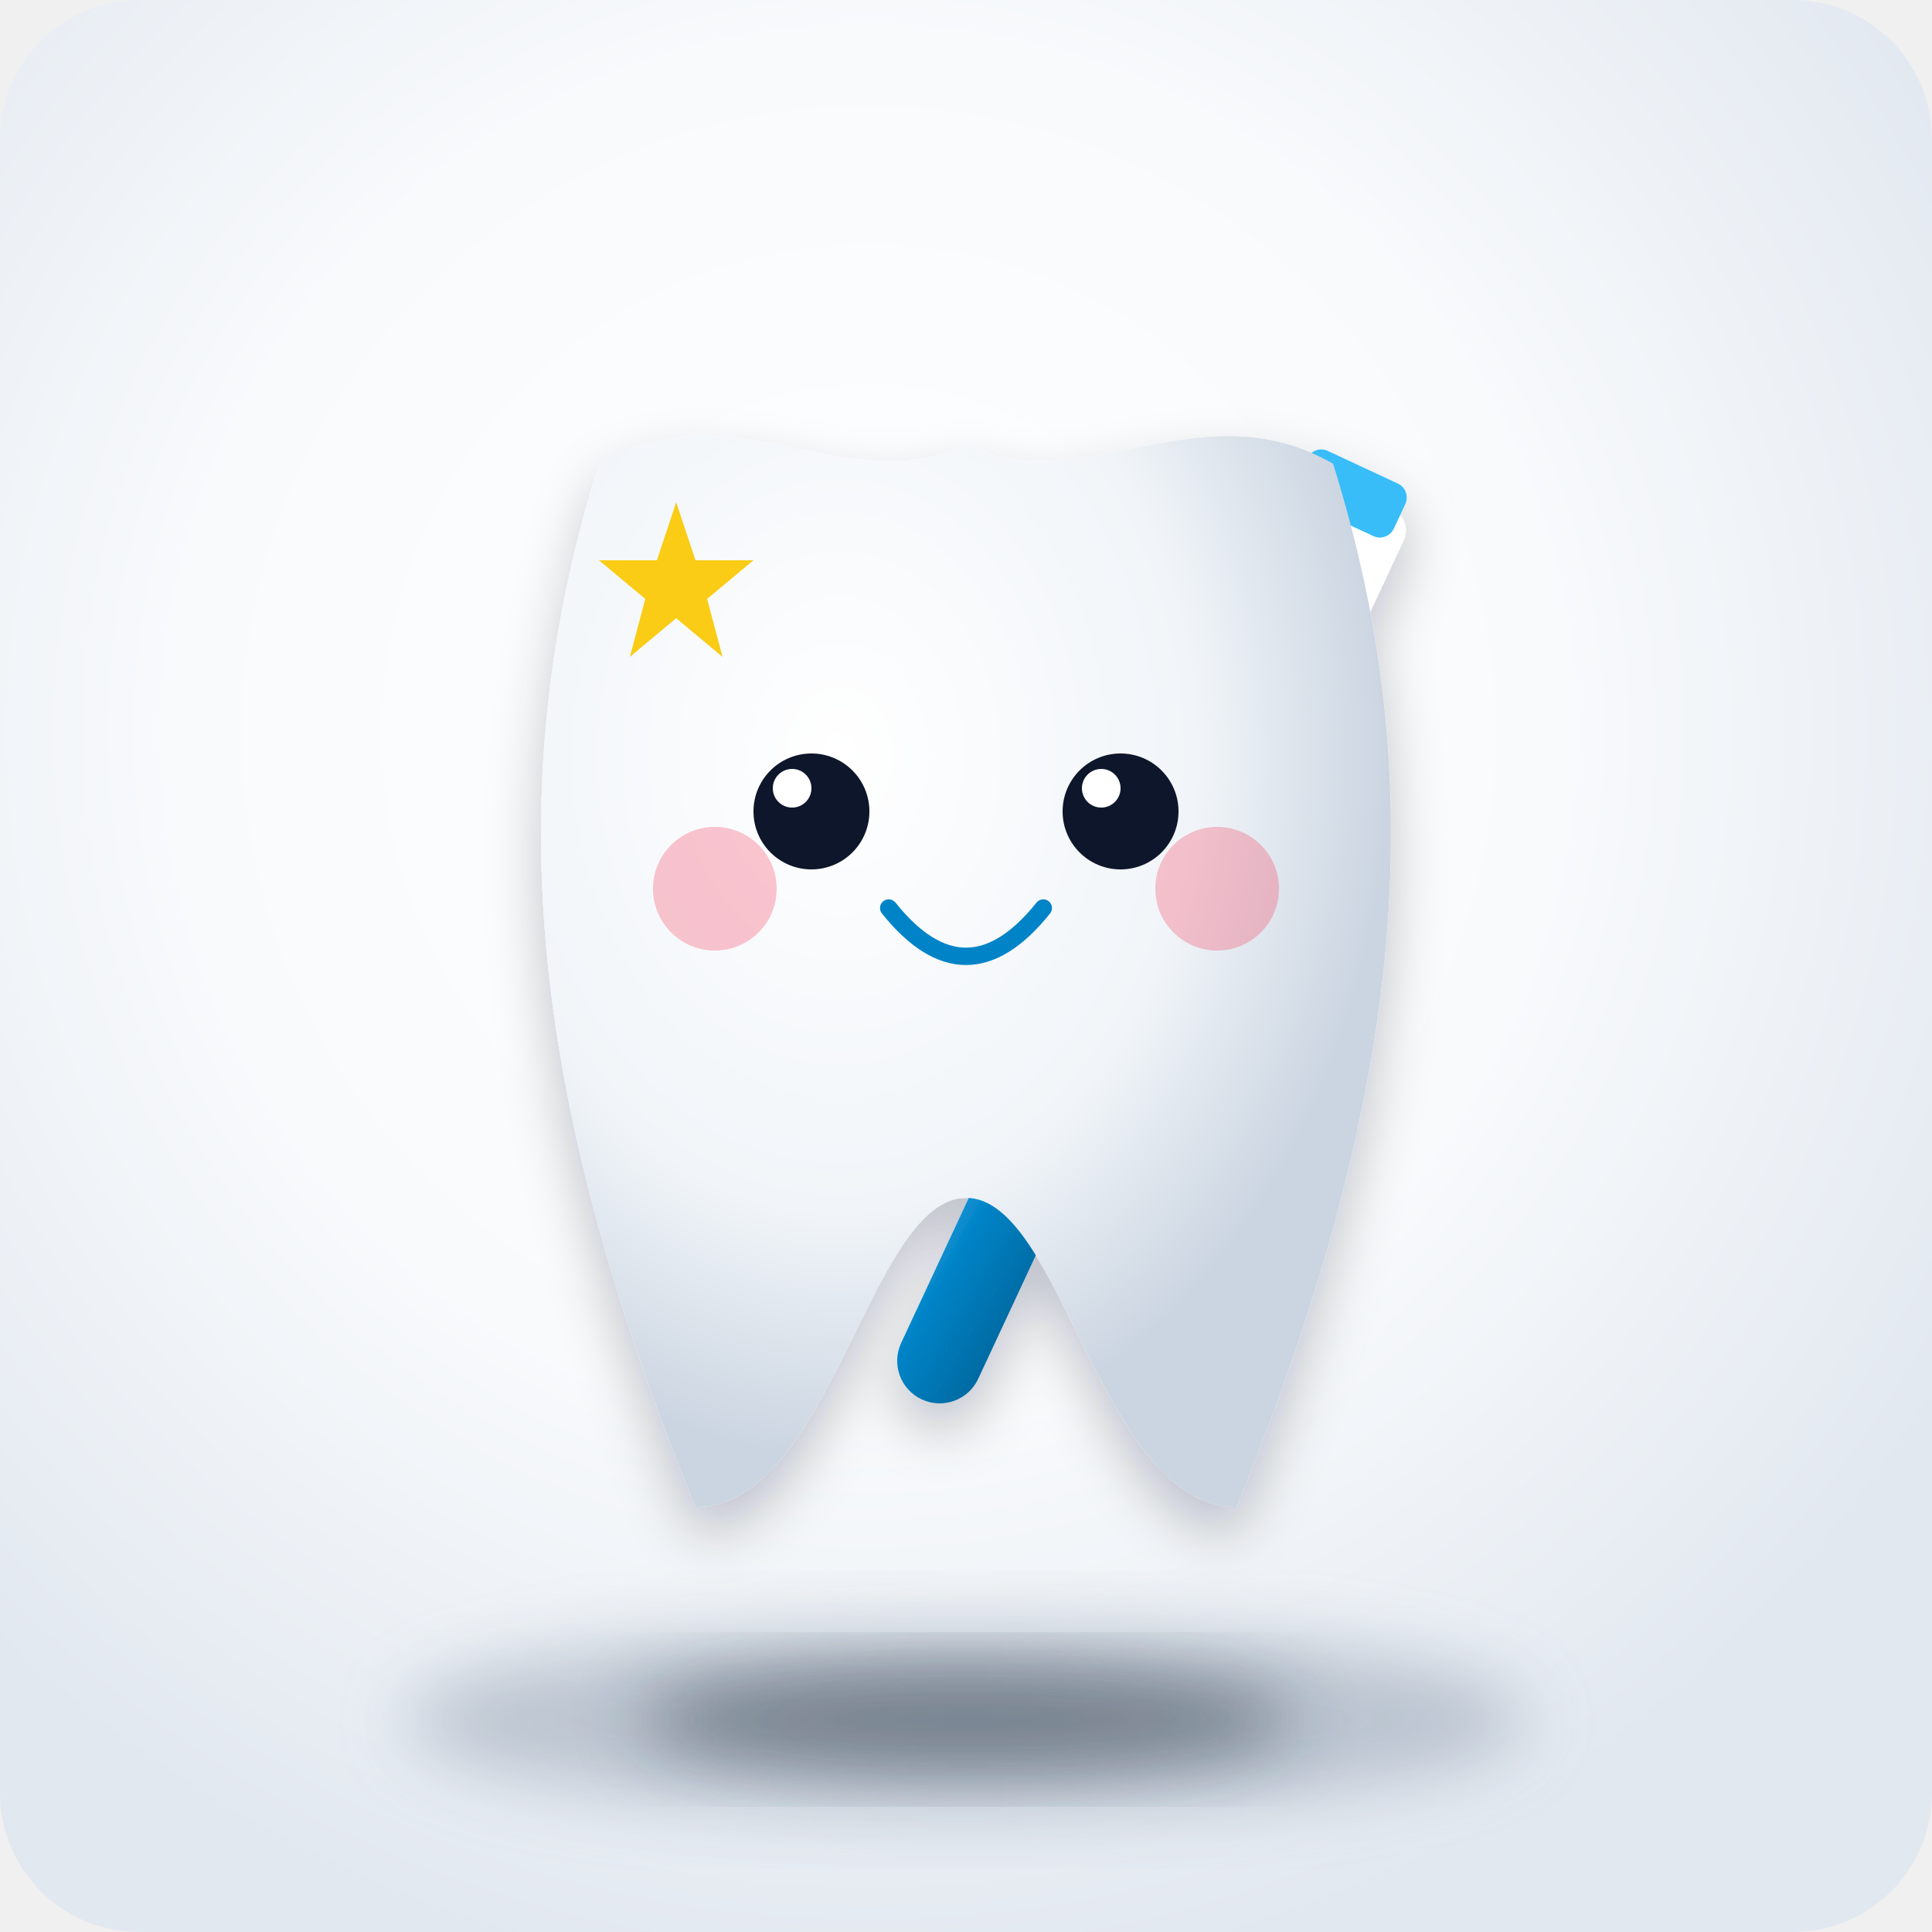
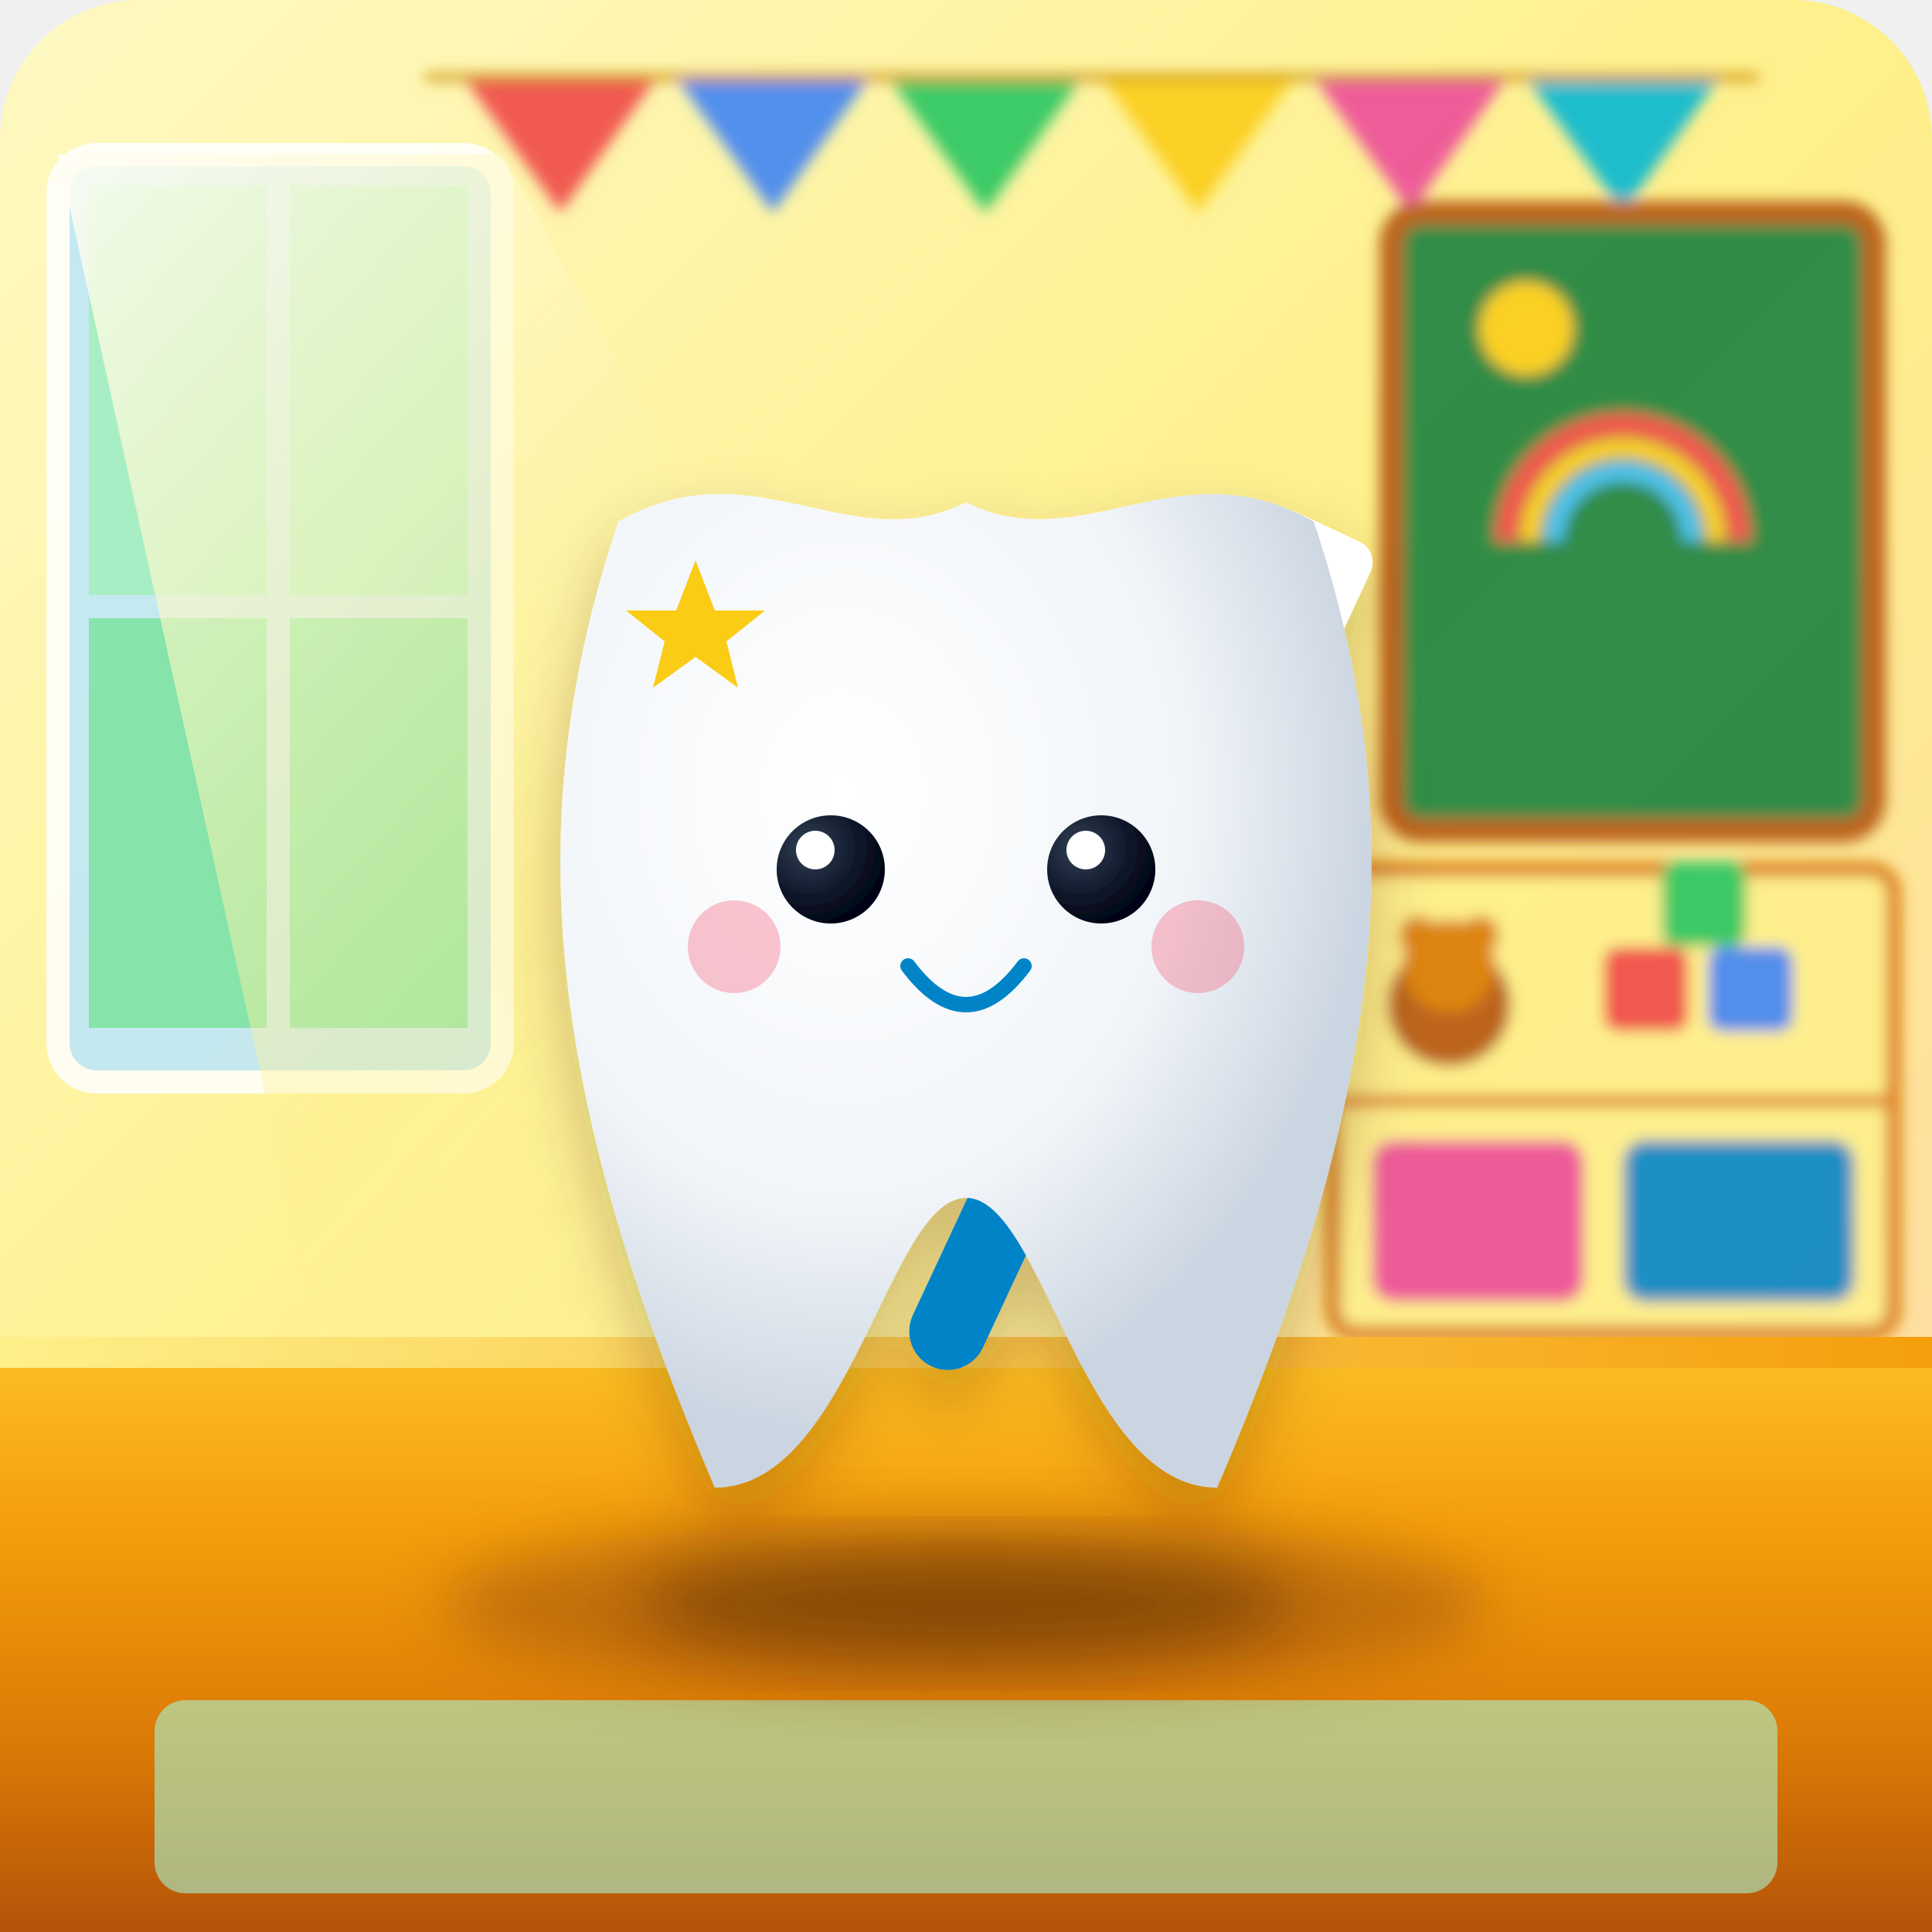
<svg xmlns="http://www.w3.org/2000/svg" viewBox="0 0 500 500" width="100%" height="100%">
  <defs>
-     <radialGradient id="bgGlow" cx="45%" cy="38%" r="65%">
-       <stop offset="0%" stop-color="#ffffff" />
-       <stop offset="55%" stop-color="#f8fafc" />
-       <stop offset="100%" stop-color="#e2e8f0" />
+     <linearGradient id="roomWall" x1="0%" y1="0%" x2="100%" y2="100%">
+       <stop offset="0%" stop-color="#fef9c3" />
+       <stop offset="50%" stop-color="#fef08a" />
+       <stop offset="100%" stop-color="#fed7aa" />
+     </linearGradient>
+     <linearGradient id="sunBeam" x1="0%" y1="0%" x2="100%" y2="100%">
+       <stop offset="0%" stop-color="#ffffff" stop-opacity="0.85" />
+       <stop offset="50%" stop-color="#fef08a" stop-opacity="0.35" />
+       <stop offset="100%" stop-color="#ffffff" stop-opacity="0" />
+     </linearGradient>
+     <linearGradient id="oakTable" x1="0%" y1="0%" x2="0%" y2="100%">
+       <stop offset="0%" stop-color="#fbbf24" />
+       <stop offset="30%" stop-color="#f59e0b" />
+       <stop offset="70%" stop-color="#d97706" />
+       <stop offset="100%" stop-color="#b45309" />
+     </linearGradient>
+     <linearGradient id="tableBevel" x1="0%" y1="0%" x2="100%" y2="0%">
+       <stop offset="0%" stop-color="#fef08a" />
+       <stop offset="100%" stop-color="#f59e0b" />
+     </linearGradient>
+     <filter id="bgBlur" x="-10%" y="-10%" width="120%" height="120%">
+       <feGaussianBlur stdDeviation="1.8" />
+     </filter>
+     <filter id="tableShadow" x="-30%" y="-30%" width="160%" height="160%">
+       <feGaussianBlur stdDeviation="8" />
+     </filter>
+     <filter id="charDepth" x="-20%" y="-20%" width="140%" height="140%">
+       <feDropShadow dx="0" dy="8" stdDeviation="8" flood-color="#451a03" flood-opacity="0.25" />
+     </filter>
+     <radialGradient id="pixarEye" cx="30%" cy="30%" r="70%">
+       <stop offset="0%" stop-color="#334155" />
+       <stop offset="65%" stop-color="#0f172a" />
+       <stop offset="100%" stop-color="#020617" />
    </radialGradient>
-     <filter id="groundShadow" x="-30%" y="-30%" width="160%" height="160%">
-       <feGaussianBlur stdDeviation="9" />
-     </filter>
-     <filter id="clayShadow" x="-25%" y="-25%" width="150%" height="150%">
-       <feDropShadow dx="0" dy="7" stdDeviation="7" flood-color="#0f172a" flood-opacity="0.22" />
-     </filter>
-     <filter id="softGlow" x="-20%" y="-20%" width="140%" height="140%">
-       <feGaussianBlur stdDeviation="3" result="blur" />
-       <feComposite in="SourceGraphic" in2="blur" operator="over" />
-     </filter>
-     <radialGradient id="toothWhite" cx="35%" cy="30%" r="65%">
+     <radialGradient id="toothShine" cx="35%" cy="30%" r="65%">
      <stop offset="0%" stop-color="#ffffff" />
      <stop offset="65%" stop-color="#f1f5f9" />
      <stop offset="100%" stop-color="#cbd5e1" />
    </radialGradient>
-     <linearGradient id="brushHandle" x1="0%" y1="0%" x2="100%" y2="100%">
-       <stop offset="0%" stop-color="#38bdf8" />
-       <stop offset="50%" stop-color="#0284c7" />
-       <stop offset="100%" stop-color="#0369a1" />
-     </linearGradient>
  </defs>
-   <rect width="500" height="500" rx="36" fill="url(#bgGlow)" />
-   <ellipse cx="250" cy="445" rx="145" ry="24" fill="#64748b" opacity="0.35" filter="url(#groundShadow)" />
-   <ellipse cx="250" cy="445" rx="85" ry="14" fill="#1e293b" opacity="0.45" filter="url(#groundShadow)" />
-   <g filter="url(#clayShadow)">
-     <rect x="330" y="140" width="22" height="240" rx="11" transform="rotate(25 330 140)" fill="url(#brushHandle)" />
-     <rect x="335" y="120" width="34" height="45" rx="6" transform="rotate(25 335 120)" fill="#ffffff" />
-     <rect x="340" y="115" width="28" height="15" rx="4" transform="rotate(25 340 115)" fill="#38bdf8" />
-     <path d="M 155 120 C 130 200 135 280 180 390 C 215 390 225 310 250 310 C 275 310 285 390 320 390 C 365 280 370 200 345 120 C 310 100 280 130 250 115 C 220 130 190 100 155 120 Z" fill="url(#toothWhite)" />
-     <polygon points="175,130 180,145 195,145 183,155 187,170 175,160 163,170 167,155 155,145 170,145" fill="#facc15" />
-     <circle cx="210" cy="210" r="15" fill="#0f172a" />
-     <circle cx="290" cy="210" r="15" fill="#0f172a" />
-     <circle cx="205" cy="204" r="5" fill="#ffffff" />
-     <circle cx="285" cy="204" r="5" fill="#ffffff" />
-     <circle cx="185" cy="230" r="16" fill="#f43f5e" opacity="0.3" />
-     <circle cx="315" cy="230" r="16" fill="#f43f5e" opacity="0.3" />
-     <path d="M 230 235 Q 250 260 270 235" fill="none" stroke="#0284c7" stroke-width="4.5" stroke-linecap="round" />
+   <rect width="500" height="500" rx="36" fill="url(#roomWall)" />
+   <g opacity="0.85">
+     <rect x="15" y="40" width="115" height="240" rx="10" fill="#bae6fd" stroke="#ffffff" stroke-width="6" />
+     <rect x="23" y="48" width="46" height="106" fill="#86efac" opacity="0.65" />
+     <rect x="75" y="48" width="46" height="106" fill="#86efac" opacity="0.65" />
+     <rect x="23" y="160" width="46" height="106" fill="#4ade80" opacity="0.65" />
+     <rect x="75" y="160" width="46" height="106" fill="#4ade80" opacity="0.65" />
+     <polygon points="15,40 130,40 320,380 90,380" fill="url(#sunBeam)" />
+   </g>
+   <g filter="url(#bgBlur)" opacity="0.88">
+     <polygon points="120,20 145,55 170,20" fill="#ef4444" />
+     <polygon points="175,20 200,55 225,20" fill="#3b82f6" />
+     <polygon points="230,20 255,55 280,20" fill="#22c55e" />
+     <polygon points="285,20 310,55 335,20" fill="#facc15" />
+     <polygon points="340,20 365,55 390,20" fill="#ec4899" />
+     <polygon points="395,20 420,55 445,20" fill="#06b6d4" />
+     <line x1="110" y1="20" x2="455" y2="20" stroke="#ca8a04" stroke-width="2" />
+     <rect x="360" y="55" width="125" height="160" rx="8" fill="#15803d" stroke="#b45309" stroke-width="6" />
+     <path d="M 390 140 A 30 30 0 0 1 450 140" fill="none" stroke="#ef4444" stroke-width="6" />
+     <path d="M 396 140 A 24 24 0 0 1 444 140" fill="none" stroke="#facc15" stroke-width="5" />
+     <path d="M 402 140 A 18 18 0 0 1 438 140" fill="none" stroke="#38bdf8" stroke-width="5" />
+     <circle cx="395" cy="85" r="12" fill="#facc15" />
+     <rect x="345" y="225" width="145" height="120" rx="6" fill="#fef08a" stroke="#d97706" stroke-width="4" />
+     <line x1="345" y1="285" x2="490" y2="285" stroke="#d97706" stroke-width="3" />
+     <circle cx="375" cy="260" r="16" fill="#b45309" />
+     <circle cx="375" cy="250" r="12" fill="#d97706" />
+     <circle cx="367" cy="242" r="5" fill="#d97706" />
+     <circle cx="383" cy="242" r="5" fill="#d97706" />
+     <rect x="415" y="245" width="22" height="22" rx="4" fill="#ef4444" />
+     <rect x="442" y="245" width="22" height="22" rx="4" fill="#3b82f6" />
+     <rect x="430" y="223" width="22" height="22" rx="4" fill="#22c55e" />
+     <rect x="355" y="295" width="55" height="42" rx="6" fill="#ec4899" />
+     <rect x="420" y="295" width="60" height="42" rx="6" fill="#0284c7" />
+   </g>
+   <path d="M 0 350 L 500 350 L 500 500 L 0 500 Z" fill="url(#oakTable)" />
+   <rect x="0" y="346" width="500" height="8" fill="url(#tableBevel)" />
+   <rect x="40" y="440" width="420" height="50" rx="8" fill="#a7f3d0" opacity="0.6" />
+   <ellipse cx="250" cy="415" rx="135" ry="22" fill="#78350f" opacity="0.38" filter="url(#tableShadow)" />
+   <ellipse cx="250" cy="415" rx="85" ry="14" fill="#451a03" opacity="0.45" filter="url(#tableShadow)" />
+   <g filter="url(#charDepth)">
+     <rect x="325" y="150" width="20" height="220" rx="10" transform="rotate(25 325 150)" fill="#0284c7" />
+     <rect x="330" y="130" width="30" height="40" rx="6" transform="rotate(25 330 130)" fill="#ffffff" />
+     <path d="M 160 135 C 135 210 140 280 185 385 C 220 385 230 310 250 310 C 270 310 280 385 315 385 C 360 280 365 210 340 135 C 305 115 280 145 250 130 C 220 145 195 115 160 135 Z" fill="url(#toothShine)" />
+     <polygon points="180,145 185,158 198,158 188,166 191,178 180,170 169,178 172,166 162,158 175,158" fill="#facc15" />
+     <circle cx="215" cy="225" r="14" fill="url(#pixarEye)" />
+     <circle cx="285" cy="225" r="14" fill="url(#pixarEye)" />
+     <circle cx="211" cy="220" r="5" fill="#ffffff" />
+     <circle cx="281" cy="220" r="5" fill="#ffffff" />
+     <circle cx="190" cy="245" r="12" fill="#f43f5e" opacity="0.3" />
+     <circle cx="310" cy="245" r="12" fill="#f43f5e" opacity="0.3" />
+     <path d="M 235 250 Q 250 270 265 250" fill="none" stroke="#0284c7" stroke-width="4" stroke-linecap="round" />
  </g>
</svg>
